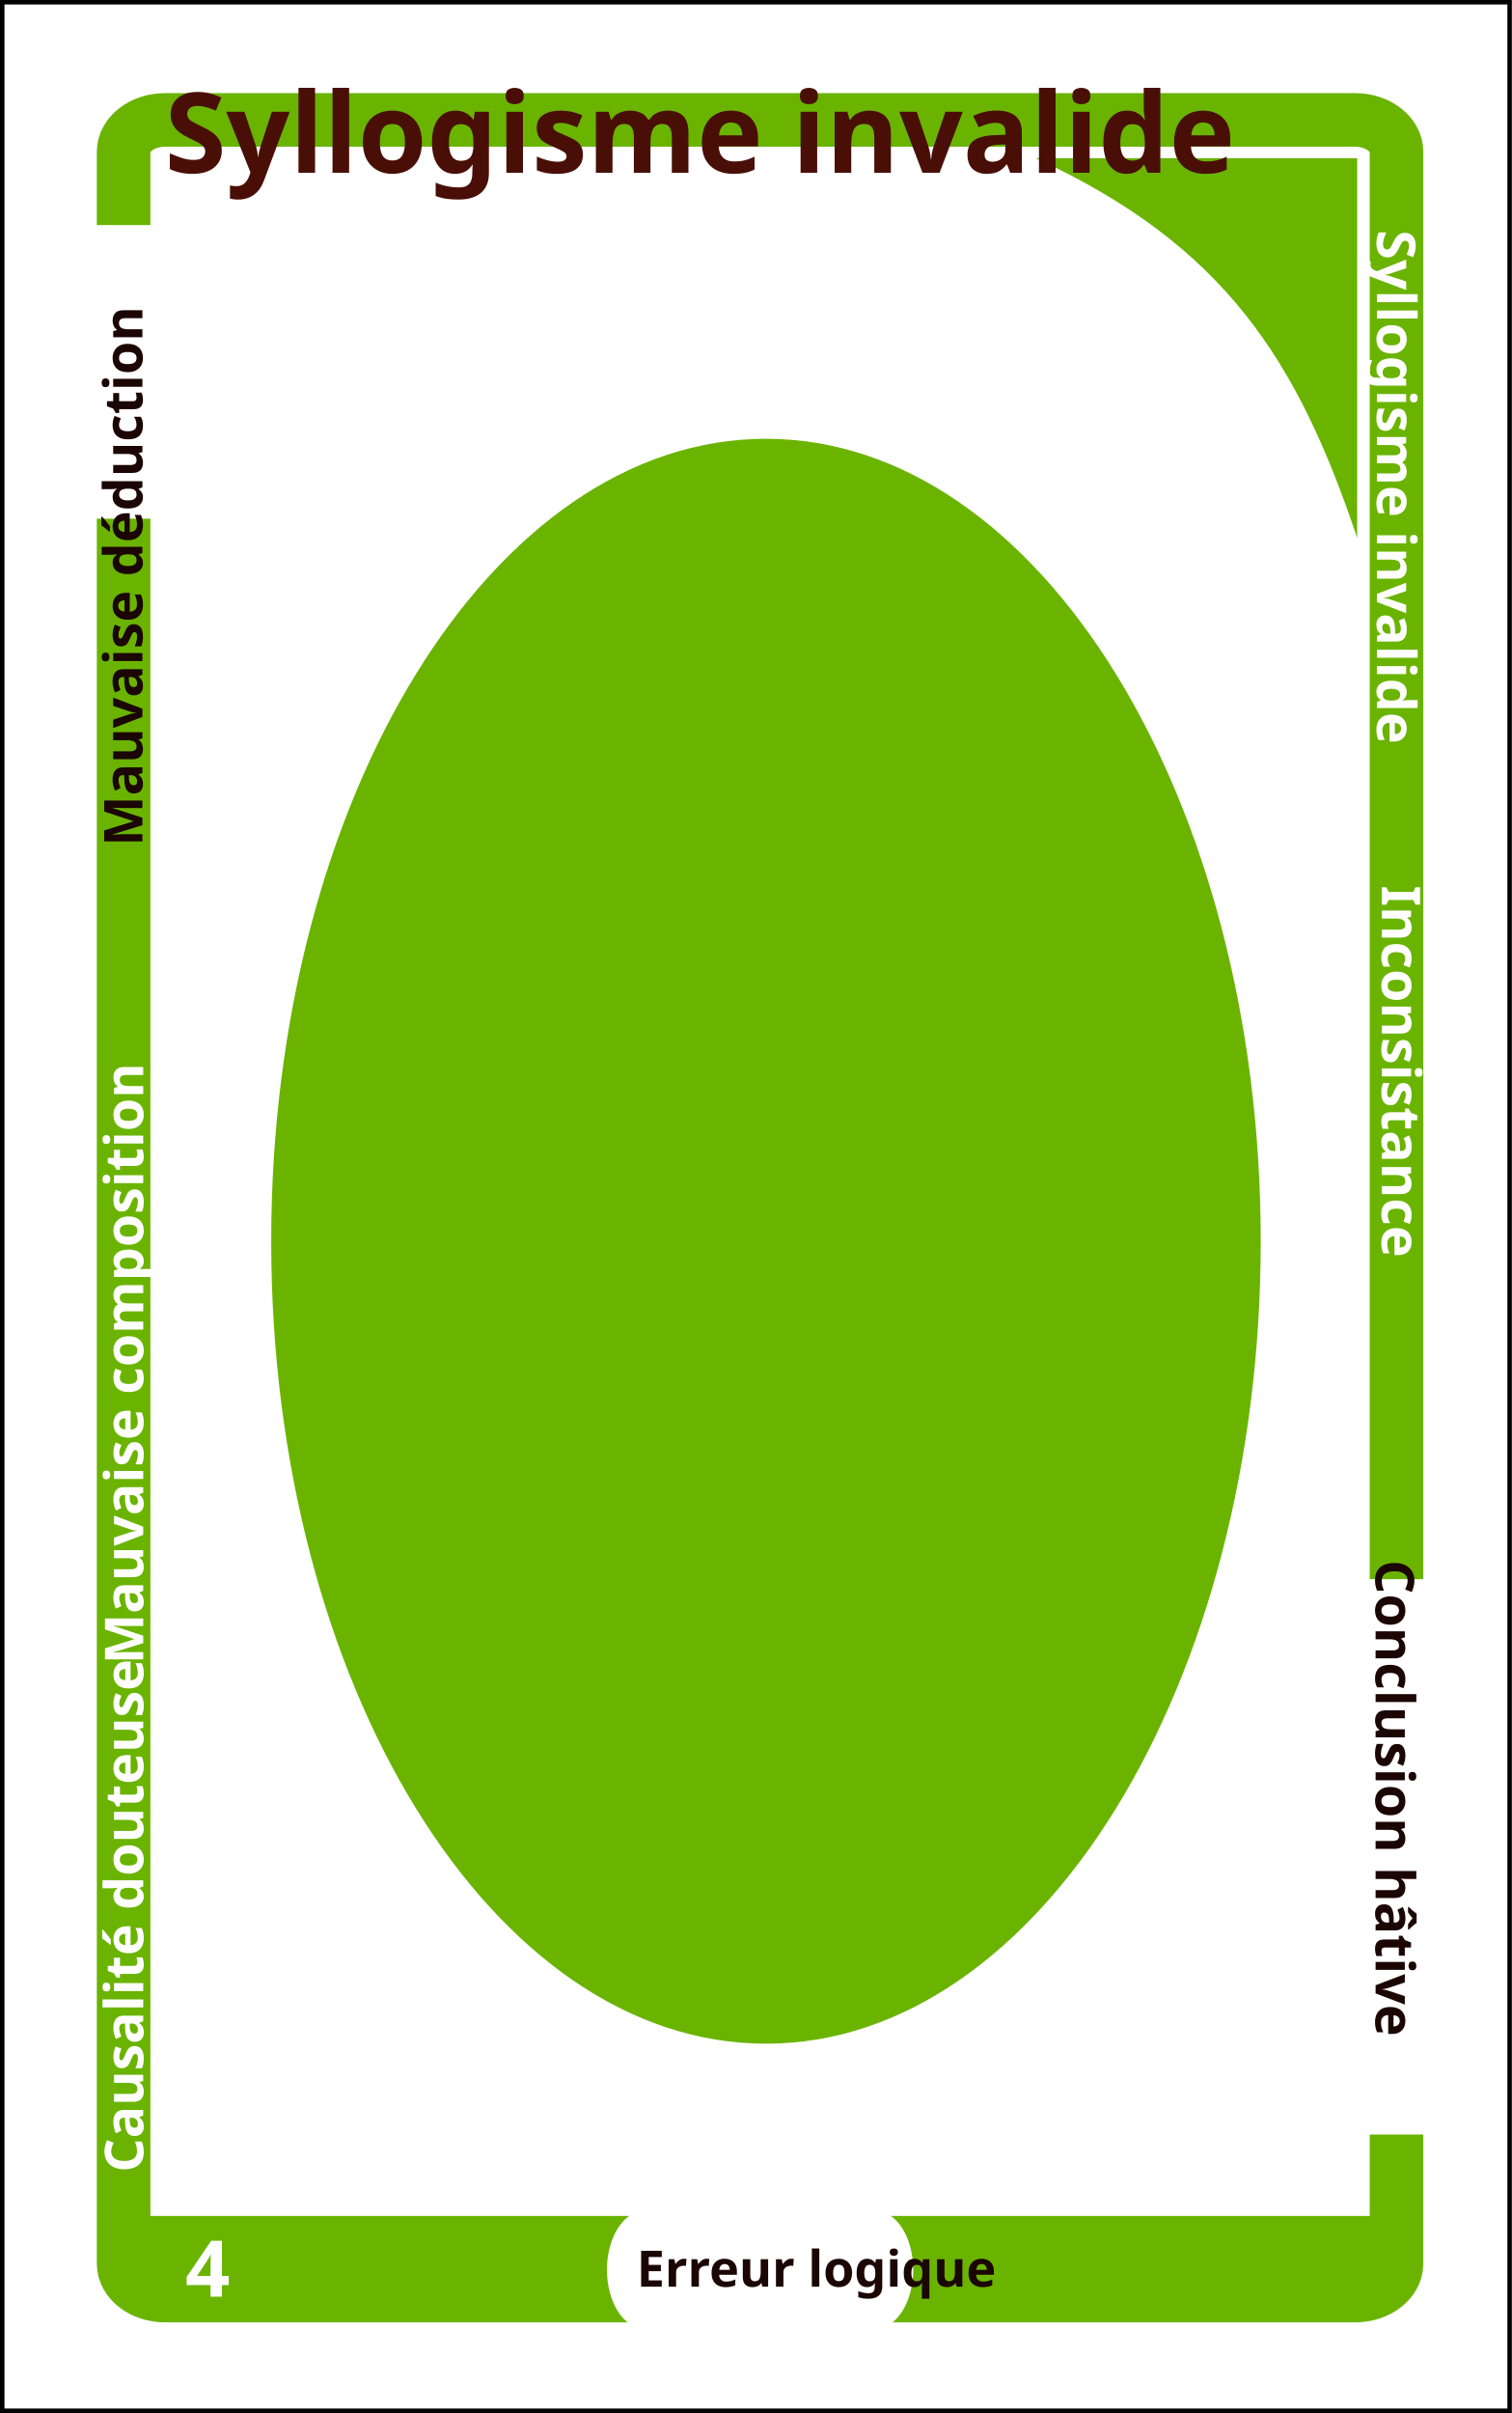
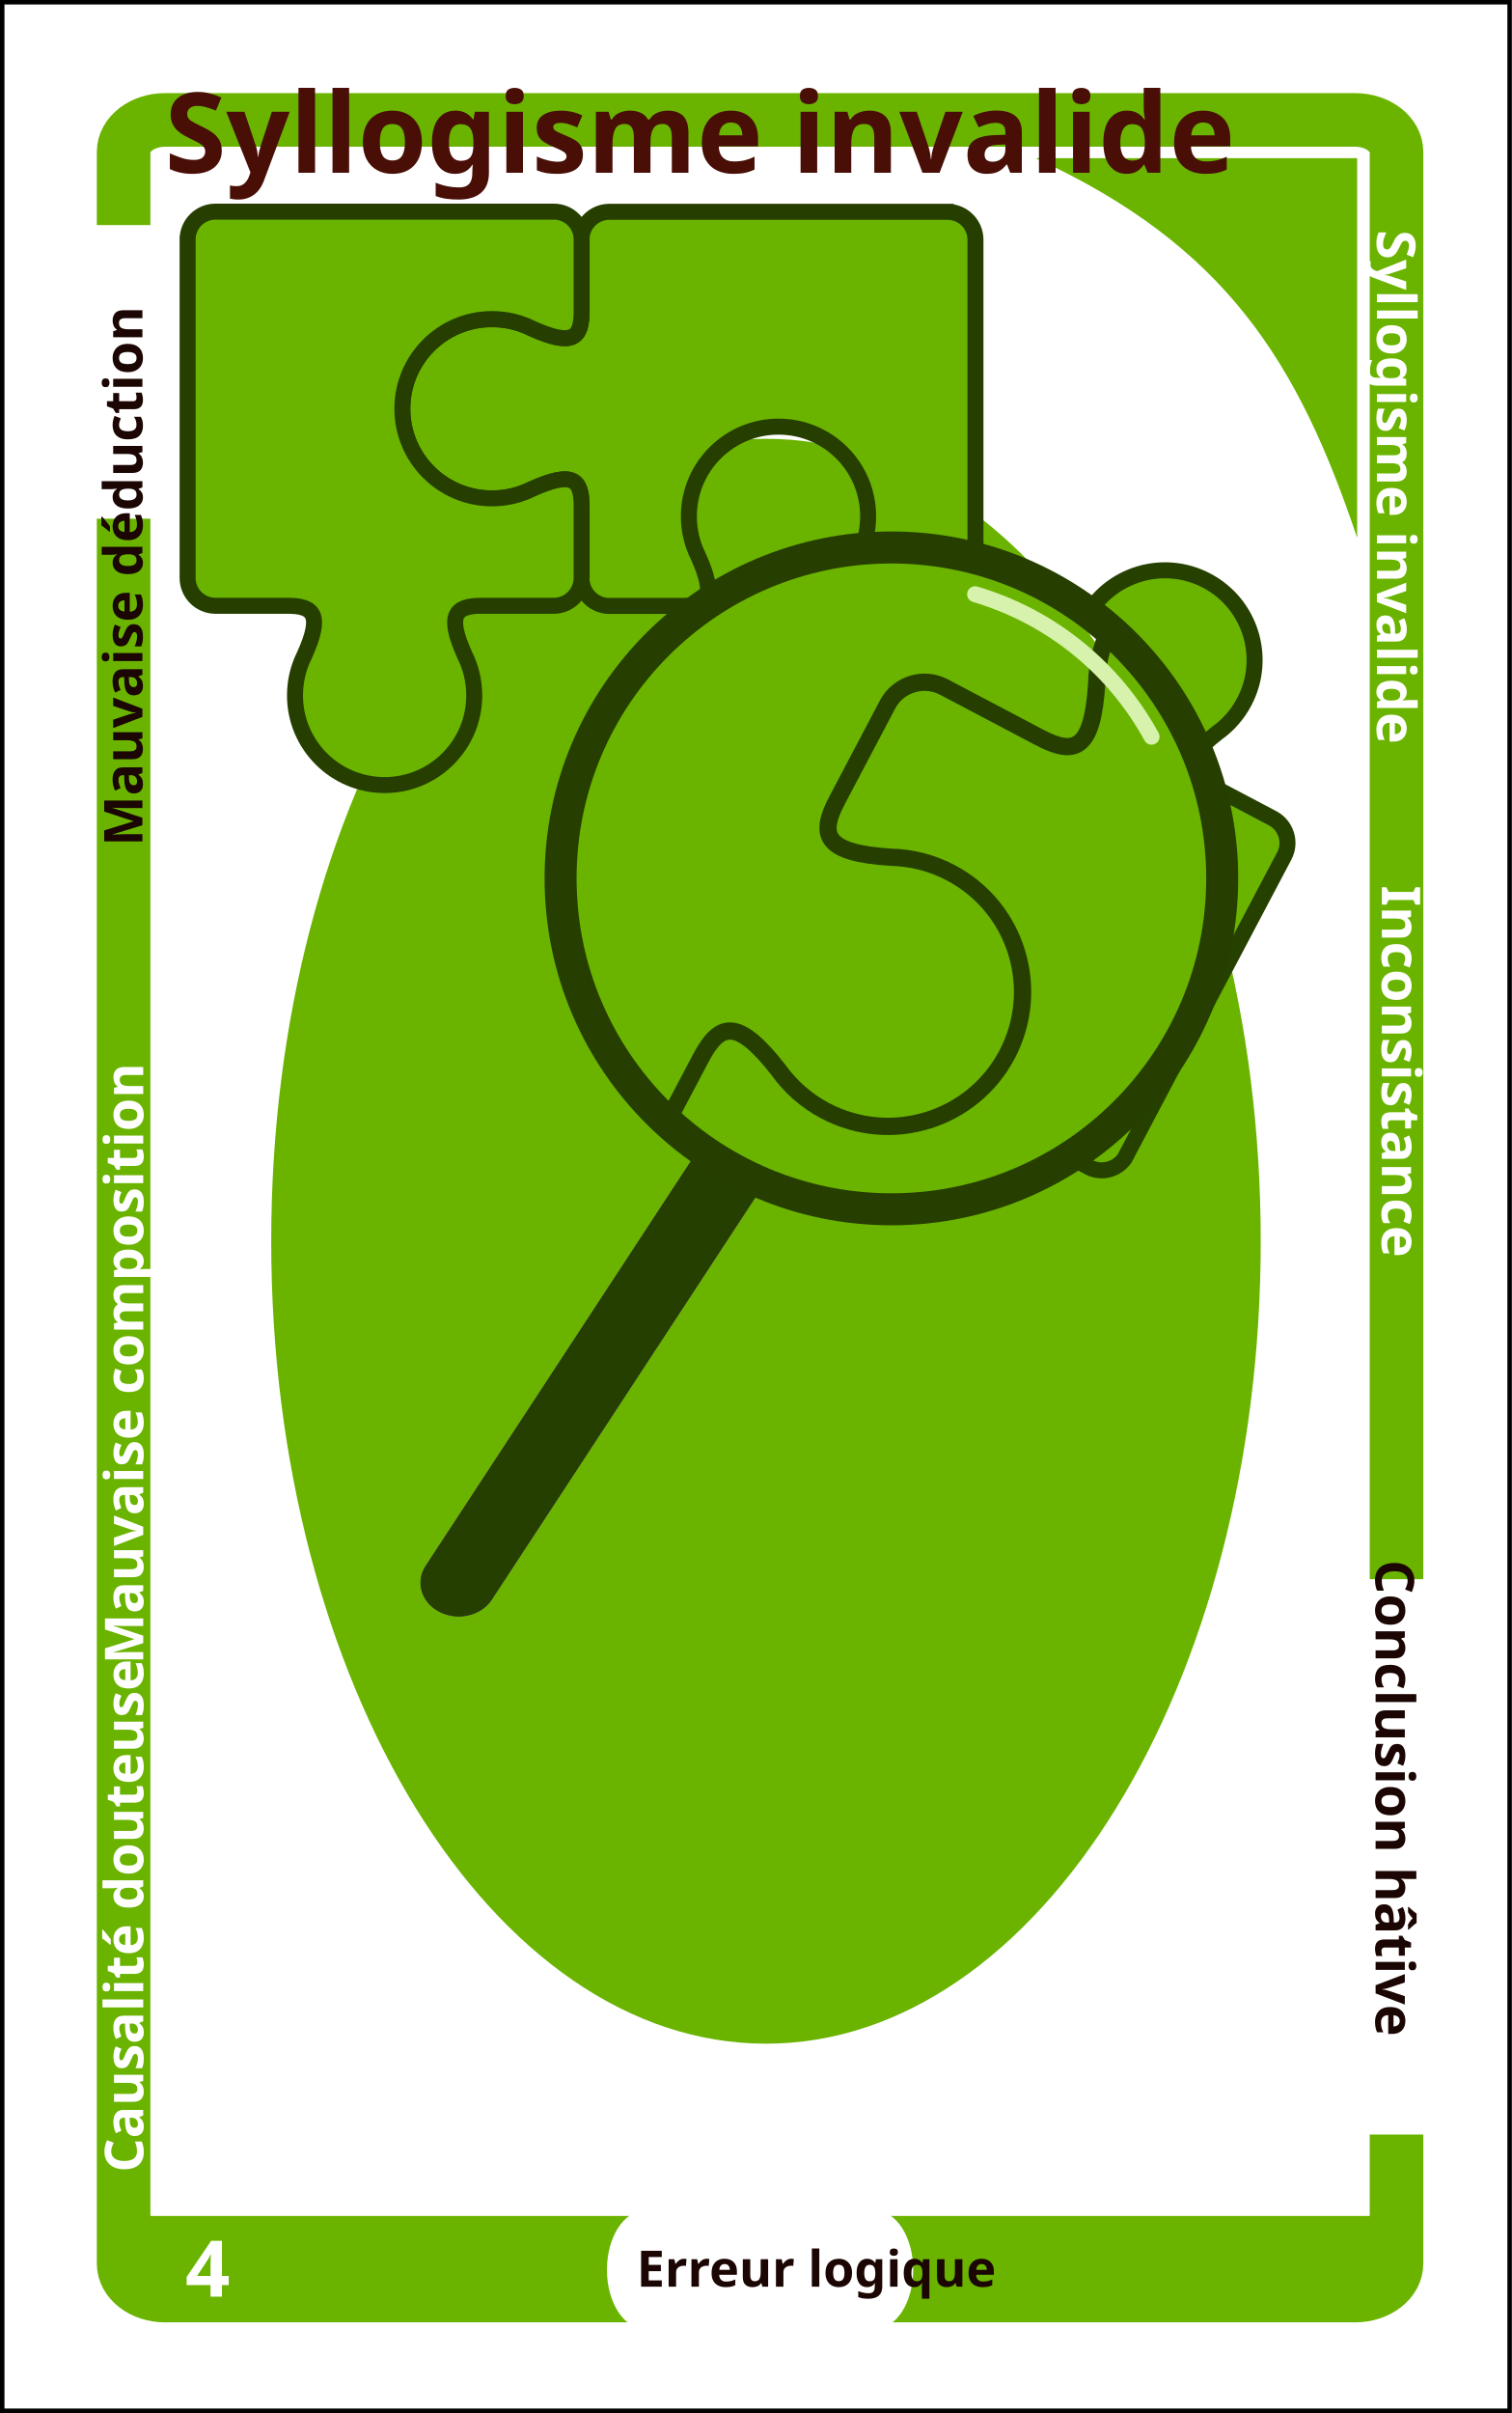
<svg xmlns="http://www.w3.org/2000/svg" height="152.428mm" id="svg6779" version="1.1" viewBox="0 0 338.5 540.1" width="95.532mm">
  <defs id="defs6781" />
  <g id="layer1" transform="translate(-190.75,-64.66936)">
    <rect height="539.1" id="rect4326-0-3-6-4-3-2-61-6-9-9-5-0-7-0-5-8-8-9-4" style="fill:#ffffff;fill-opacity:1;stroke:#000000;stroke-opacity:1" width="337.5" x="191.25" y="65.169" />
    <rect height="486.971" id="rect2985-3-0-7-7-6-9-6-2-0-3-5-4-5-0-77-3-1-3-5-5-4-3-9-7-0-1-8" rx="9.294" ry="7.161" style="fill:#ffffff;fill-opacity:1;stroke:#6ab400;stroke-width:12;stroke-miterlimit:4;stroke-dasharray:none;stroke-dashoffset:0;stroke-opacity:1" width="285.002" x="218.427" y="91.512" />
    <g id="g4435-8" transform="translate(1694.316,1481.214)">
      <ellipse cx="-1332.067" cy="-1138.72" id="oval" rx="110.776" ry="179.613" style="fill:#6ab400;fill-opacity:1;stroke:none;stroke-width:3;stroke-miterlimit:4;stroke-dasharray:none;stroke-opacity:1" />
      <path d="m -1199.695,-1381.147 v 85 c -13.254,-39.476 -29.508,-65.453 -72,-85 z" id="path9668-2-1-0-7-4-7" style="fill:#6ab400;fill-opacity:1;fill-rule:evenodd;stroke:none;stroke-width:1px;stroke-linecap:butt;stroke-linejoin:miter;stroke-opacity:1" />
    </g>
    <rect height="15" id="sfam_3_active" style="fill:#ffffff;fill-opacity:1;stroke:none;stroke-width:5.838;stroke-linecap:round;stroke-linejoin:bevel;stroke-miterlimit:4;stroke-dasharray:none;stroke-dashoffset:0;stroke-opacity:1" transform="rotate(90)" width="65.714" x="115.047" y="-225.571" />
    <text id="sfam_3" style="font-style:normal;font-variant:normal;font-weight:bold;font-stretch:normal;font-size:12px;line-height:0%;font-family:STIX;-inkscape-font-specification:'STIX, Bold';font-variant-ligatures:normal;font-variant-caps:normal;font-variant-numeric:normal;font-feature-settings:normal;text-align:end;letter-spacing:0px;word-spacing:0px;writing-mode:lr-tb;text-anchor:end;fill:#1b0603;fill-opacity:1;stroke:none" transform="rotate(-90)" x="-117.608" xml:space="preserve" y="222.637">
      <tspan id="tspan4214-27-1-2-9-7-6-4-1-1-1-3-9-59-96-1-6-2-1-8-8-2-7-4-5-4-7-3" style="font-style:normal;font-variant:normal;font-weight:bold;font-stretch:normal;font-size:12px;line-height:1.25;font-family:STIX;-inkscape-font-specification:'STIX, Bold';font-variant-ligatures:normal;font-variant-caps:normal;font-variant-numeric:normal;font-feature-settings:normal;text-align:end;writing-mode:lr-tb;text-anchor:end;fill:#1b0603;fill-opacity:1;stroke:none" x="-117.608" y="222.637">Mauvaise déduction</tspan>
    </text>
-     <g id="illustration" transform="translate(186.6066,14.60399)" />
+     <g id="illustration" transform="translate(186.6066,-39.77101)">
+       <g id="655" transform="matrix(1.097615,0,0,1.097615,783.3613,-117.3763)">
+         <path class="fil1 str1" d="m -516.6,245.283 h -69.029 c -3.119,0 -5.671,2.54 -5.671,5.671 v 14.673 c 0,5.415 -1.805,7.219 -10.116,3.476 -2.451,-1.226 -5.225,-1.916 -8.166,-1.916 -10.094,0 -18.282,8.189 -18.282,18.282 0,10.094 8.189,18.282 18.282,18.282 2.941,0 5.715,-0.691 8.166,-1.916 8.311,-3.755 10.116,-1.939 10.116,3.476 v 14.673 c 0,3.119 2.54,5.671 5.671,5.671 h 14.673 c 5.415,0 7.219,-1.805 3.476,-10.116 -1.226,-2.451 -1.916,-5.225 -1.916,-8.166 0,-10.094 8.189,-18.282 18.282,-18.282 10.094,0 18.282,8.189 18.282,18.282 0,2.351 -0.446,4.601 -1.248,6.662 1.983,-0.178 3.988,-0.267 6.016,-0.267 5.916,0 11.653,0.769 17.124,2.195 v -64.996 c 0,-3.119 -2.54,-5.671 -5.671,-5.671 l 0.022,0.022 z" id="path9544" style="clip-rule:evenodd;fill:#6ab400;fill-opacity:1;fill-rule:evenodd;stroke:#263f01;stroke-width:3.266;stroke-opacity:1;image-rendering:optimizeQuality;shape-rendering:geometricPrecision;text-rendering:geometricPrecision" />
+         <path class="fil1 str1" d="m -671.648,250.921 v 69.029 c 0,3.119 2.54,5.671 5.671,5.671 h 14.673 c 5.415,0 7.219,1.805 3.476,10.116 -1.226,2.451 -1.916,5.225 -1.916,8.166 0,10.094 8.189,18.282 18.282,18.282 10.094,0 18.282,-8.189 18.282,-18.282 0,-2.941 -0.691,-5.715 -1.916,-8.166 -3.755,-8.311 -1.939,-10.116 3.476,-10.116 h 14.673 c 3.119,0 5.671,-2.54 5.671,-5.671 v -14.673 c 0,-5.415 -1.805,-7.219 -10.116,-3.476 -2.451,1.226 -5.225,1.916 -8.166,1.916 -10.094,0 -18.282,-8.189 -18.282,-18.282 0,-10.094 8.189,-18.282 18.282,-18.282 2.941,0 5.715,0.691 8.166,1.916 8.311,3.755 10.116,1.939 10.116,-3.476 v -14.673 c 0,-3.119 -2.54,-5.671 -5.671,-5.671 h -69.029 c -3.119,0 -5.671,2.54 -5.671,5.671 l 0.022,-0.022 z" id="path9546" style="clip-rule:evenodd;fill:#6ab400;fill-opacity:1;fill-rule:evenodd;stroke:#263f01;stroke-width:3.266;stroke-opacity:1;image-rendering:optimizeQuality;shape-rendering:geometricPrecision;text-rendering:geometricPrecision" />
+         <path class="fil1 str1" d="m -480.172,437.68 32.231,-61.052 c 1.459,-2.752 0.39,-6.206 -2.362,-7.665 l -12.979,-6.852 c -4.791,-2.518 -5.526,-4.958 1.638,-10.55 2.239,-1.593 4.144,-3.721 5.526,-6.339 4.724,-8.935 1.292,-19.998 -7.632,-24.711 -8.913,-4.713 -19.931,-1.315 -24.677,7.565 0.212,0.178 0.412,0.357 0.624,0.546 l 0.301,0.267 c 0.323,0.29 0.646,0.579 0.958,0.869 0.111,0.1 0.223,0.201 0.323,0.301 0.301,0.29 0.602,0.568 0.902,0.858 0.111,0.1 0.223,0.212 0.323,0.323 l 0.869,0.869 0.334,0.334 c 0.267,0.279 0.535,0.557 0.791,0.836 0.123,0.134 0.256,0.267 0.379,0.401 0.178,0.189 0.357,0.39 0.524,0.579 0.134,0.145 0.256,0.29 0.39,0.434 0.245,0.279 0.49,0.557 0.724,0.836 0.123,0.134 0.234,0.279 0.357,0.423 0.245,0.29 0.479,0.579 0.724,0.869 0.123,0.145 0.234,0.29 0.345,0.434 0.223,0.279 0.446,0.568 0.668,0.858 0.123,0.167 0.256,0.323 0.379,0.49 0.178,0.245 0.368,0.479 0.546,0.724 0.156,0.212 0.312,0.423 0.468,0.646 0.134,0.189 0.267,0.379 0.401,0.557 0.189,0.279 0.39,0.557 0.579,0.836 0.123,0.189 0.245,0.368 0.379,0.557 0.167,0.256 0.345,0.512 0.512,0.769 0.134,0.212 0.267,0.412 0.401,0.624 0.145,0.223 0.29,0.457 0.423,0.68 0.145,0.234 0.29,0.468 0.423,0.702 0.145,0.234 0.29,0.479 0.423,0.724 0.111,0.201 0.234,0.39 0.345,0.59 0.167,0.29 0.334,0.579 0.49,0.88 0.089,0.167 0.178,0.323 0.267,0.49 0.178,0.334 0.357,0.668 0.535,1.014 0.078,0.156 0.167,0.323 0.245,0.479 0.178,0.345 0.345,0.691 0.524,1.047 0.078,0.145 0.145,0.301 0.212,0.457 0.167,0.345 0.323,0.691 0.479,1.036 0.067,0.145 0.134,0.301 0.201,0.446 0.145,0.323 0.29,0.646 0.423,0.98 0.056,0.145 0.123,0.29 0.178,0.423 0.156,0.368 0.301,0.735 0.446,1.103 0.056,0.134 0.1,0.256 0.156,0.39 0.156,0.39 0.301,0.791 0.457,1.192 0.044,0.134 0.1,0.267 0.145,0.401 0.145,0.401 0.29,0.813 0.423,1.214 0.044,0.123 0.078,0.245 0.123,0.368 0.145,0.423 0.279,0.836 0.412,1.259 0.033,0.1 0.067,0.212 0.1,0.312 0.134,0.434 0.267,0.858 0.39,1.292 l 0.056,0.212 c 0.123,0.434 0.245,0.869 0.357,1.315 l 0.067,0.267 c 0.111,0.457 0.223,0.902 0.334,1.359 l 0.067,0.301 c 0.1,0.457 0.201,0.914 0.301,1.37 l 0.056,0.29 0.267,1.404 c 0.011,0.089 0.033,0.178 0.044,0.267 0.089,0.479 0.167,0.969 0.245,1.459 0.011,0.056 0.011,0.111 0.022,0.167 0.078,0.49 0.145,0.98 0.201,1.471 l 0.022,0.134 c 0.067,0.501 0.123,1.003 0.178,1.515 l 0.022,0.234 c 0.044,0.49 0.089,0.992 0.134,1.482 l 0.022,0.256 c 0.033,0.49 0.067,0.992 0.089,1.493 0,0.089 0.011,0.167 0.011,0.256 0.022,0.512 0.044,1.014 0.056,1.526 v 0.178 c 0.011,0.535 0.022,1.081 0.022,1.615 0,0.524 -0.011,1.036 -0.022,1.56 0,0.111 0,0.223 -0.011,0.334 -0.011,0.501 -0.033,1.014 -0.056,1.515 0,0.078 -0.011,0.145 -0.011,0.223 -0.022,0.457 -0.056,0.914 -0.089,1.359 -0.011,0.1 -0.011,0.212 -0.022,0.312 -0.033,0.49 -0.078,0.98 -0.134,1.471 -0.011,0.111 -0.022,0.212 -0.033,0.323 -0.044,0.434 -0.1,0.88 -0.145,1.315 -0.011,0.078 -0.022,0.156 -0.033,0.245 -0.067,0.49 -0.134,0.969 -0.201,1.448 -0.022,0.123 -0.033,0.245 -0.056,0.368 -0.078,0.468 -0.156,0.947 -0.234,1.415 l -0.022,0.111 -0.267,1.404 c -0.022,0.123 -0.044,0.245 -0.078,0.368 -0.1,0.468 -0.201,0.936 -0.301,1.393 -0.022,0.089 -0.044,0.178 -0.067,0.279 -0.089,0.401 -0.189,0.802 -0.29,1.203 -0.033,0.123 -0.056,0.234 -0.089,0.357 -0.123,0.457 -0.234,0.902 -0.368,1.348 -0.033,0.123 -0.067,0.245 -0.1,0.357 l -0.334,1.136 c -0.033,0.1 -0.067,0.212 -0.1,0.312 -0.134,0.434 -0.279,0.869 -0.423,1.304 -0.044,0.145 -0.1,0.279 -0.145,0.423 -0.134,0.379 -0.267,0.758 -0.401,1.136 l -0.134,0.368 c -0.134,0.379 -0.279,0.746 -0.423,1.114 -0.056,0.156 -0.123,0.301 -0.178,0.457 -0.156,0.401 -0.323,0.813 -0.49,1.214 l -0.167,0.401 c -0.134,0.312 -0.267,0.613 -0.401,0.914 -0.067,0.156 -0.134,0.312 -0.212,0.468 -0.178,0.379 -0.357,0.769 -0.535,1.136 -0.078,0.156 -0.156,0.323 -0.234,0.479 -0.134,0.279 -0.267,0.557 -0.412,0.824 -0.078,0.156 -0.156,0.312 -0.234,0.457 -0.189,0.357 -0.379,0.724 -0.568,1.081 -0.1,0.178 -0.189,0.357 -0.29,0.535 -0.145,0.256 -0.29,0.524 -0.434,0.78 -0.134,0.234 -0.267,0.468 -0.412,0.702 -0.145,0.245 -0.29,0.501 -0.446,0.746 -0.111,0.189 -0.223,0.368 -0.334,0.557 -0.167,0.267 -0.334,0.546 -0.512,0.813 -0.156,0.234 -0.301,0.468 -0.457,0.713 l -0.401,0.602 c -0.123,0.189 -0.256,0.379 -0.379,0.568 -0.212,0.312 -0.423,0.613 -0.635,0.914 -0.134,0.189 -0.279,0.39 -0.412,0.579 -0.123,0.178 -0.256,0.356 -0.379,0.524 -0.212,0.29 -0.423,0.579 -0.646,0.858 l -0.434,0.568 c -0.156,0.201 -0.323,0.401 -0.479,0.602 -0.123,0.145 -0.234,0.29 -0.357,0.446 -0.267,0.334 -0.546,0.657 -0.813,0.992 l -0.334,0.401 c -0.178,0.212 -0.357,0.412 -0.535,0.624 -0.1,0.123 -0.212,0.234 -0.312,0.357 -0.301,0.345 -0.613,0.691 -0.925,1.025 -0.111,0.111 -0.212,0.234 -0.323,0.345 -0.624,0.657 -1.248,1.303 -1.894,1.939 l -0.29,0.29 c -0.39,0.379 -0.791,0.758 -1.192,1.136 -0.056,0.045 -0.1,0.1 -0.156,0.145 -0.223,0.201 -0.446,0.401 -0.668,0.613 -0.078,0.078 -0.167,0.145 -0.245,0.223 -0.401,0.357 -0.813,0.713 -1.226,1.058 -0.078,0.067 -0.145,0.123 -0.223,0.189 -0.234,0.201 -0.479,0.401 -0.713,0.59 l -0.111,0.089 c -0.457,0.368 -0.914,0.735 -1.381,1.092 -0.078,0.067 -0.167,0.123 -0.245,0.189 -0.746,0.568 -1.515,1.125 -2.284,1.671 l -0.256,0.178 c -0.512,0.357 -1.036,0.702 -1.56,1.047 l -0.011,0.011 7.732,4.089 c 2.752,1.459 6.205,0.39 7.665,-2.362 z" id="path9550" style="clip-rule:evenodd;fill:#6ab400;fill-opacity:1;fill-rule:evenodd;stroke:#264000;stroke-width:3.266;stroke-opacity:1;image-rendering:optimizeQuality;shape-rendering:geometricPrecision;text-rendering:geometricPrecision" />
+         <path class="fil2 str2" d="m -623.044,521.457 63.19,-96.409 c 4.173,2.641 8.731,4.835 13.592,6.503 l -63.393,96.713 c -2.127,3.256 -6.857,4.362 -10.544,2.489 l -0.02,-0.01 c -3.697,-1.873 -4.953,-6.04 -2.826,-9.287 z" id="path9552" style="clip-rule:evenodd;fill:#253f01;fill-opacity:1;fill-rule:evenodd;stroke:#2b2a29;stroke-width:0.15;image-rendering:optimizeQuality;shape-rendering:geometricPrecision;text-rendering:geometricPrecision" />
+         <path class="fil1" d="m -483.634,330.467 c -1.671,3.543 -2.496,7.286 -2.574,11.018 -0.858,13.625 -4.512,14.762 -11.687,10.974 l -19.486,-10.272 c -4.144,-2.172 -9.303,-0.579 -11.475,3.543 l -10.272,19.486 c -3.799,7.175 -2.663,10.829 10.974,11.687 4.122,0.089 8.311,1.114 12.199,3.175 13.403,7.086 18.516,23.675 11.453,37.077 -7.086,13.403 -23.675,18.516 -37.077,11.453 -3.888,-2.061 -7.108,-4.924 -9.514,-8.289 -8.4,-10.784 -12.055,-9.648 -15.854,-2.473 l -6.896,13.057 c 12.01,11.063 28.075,17.837 45.7,17.837 37.255,0 67.481,-30.225 67.481,-67.481 0,-20.221 -8.913,-38.369 -23.006,-50.747 l 0.022,-0.022 z" id="path9558" style="clip-rule:evenodd;fill:#6ab400;fill-opacity:1;fill-rule:evenodd;stroke:#263f01;stroke-width:3.527;stroke-miterlimit:4;stroke-dasharray:none;stroke-opacity:1;image-rendering:optimizeQuality;shape-rendering:geometricPrecision;text-rendering:geometricPrecision" />
+         <path class="fil3 str4" d="m -511.007,323.27 c 15.363,4.534 28.298,14.973 35.985,29.044" id="path9562" style="clip-rule:evenodd;fill:#000000;fill-opacity:0;fill-rule:evenodd;stroke:#d6f2ac;stroke-width:3.266;stroke-linecap:round;stroke-opacity:1;image-rendering:optimizeQuality;shape-rendering:geometricPrecision;text-rendering:geometricPrecision" />
+         <circle class="fil3 str5" cx="-528.086" cy="381.214" id="circle9564" r="67.481" style="clip-rule:evenodd;fill:none;fill-rule:evenodd;stroke:#263f01;stroke-width:6.531;stroke-opacity:1;image-rendering:optimizeQuality;shape-rendering:geometricPrecision;text-rendering:geometricPrecision" />
+       </g>
+     </g>
    <g id="g19999">
      <rect height="17.763" id="rect5818-6-6-9-3-0" style="fill:#6ab400;fill-opacity:1;stroke:none;stroke-width:0.914;stroke-linecap:round;stroke-linejoin:bevel;stroke-miterlimit:4;stroke-dasharray:none;stroke-dashoffset:0;stroke-opacity:1" width="278.215" x="221.82" y="560.663" />
      <text id="fam_num" style="font-style:normal;font-weight:normal;line-height:0%;font-family:sans-serif;letter-spacing:0px;word-spacing:0px;fill:#000000;fill-opacity:1;stroke:none" x="232.243" xml:space="preserve" y="578.733">
        <tspan id="tspan5667-04-4-6-18-8-8-0-0-1-5-7-0-9-2-1-9-1-5-0" style="font-style:normal;font-variant:normal;font-weight:bold;font-stretch:normal;font-size:17.5px;line-height:1.25;font-family:STIX;-inkscape-font-specification:'STIX Bold';fill:#ffffff" x="232.243" y="578.733">4</tspan>
      </text>
      <rect height="15" id="ssfam_1_active" style="fill:#ffffff;fill-opacity:1;stroke:none;stroke-width:5.838;stroke-linecap:round;stroke-linejoin:bevel;stroke-miterlimit:4;stroke-dasharray:none;stroke-dashoffset:0;stroke-opacity:1" transform="rotate(90)" width="124.303" x="418.137" y="-510.97" />
      <text id="sfam_2" style="font-style:normal;font-variant:normal;font-weight:bold;font-stretch:normal;font-size:12px;line-height:0%;font-family:STIX;-inkscape-font-specification:'STIX, Bold';font-variant-ligatures:normal;font-variant-caps:normal;font-variant-numeric:normal;font-feature-settings:normal;text-align:center;letter-spacing:0px;word-spacing:0px;writing-mode:lr-tb;text-anchor:middle;fill:#ffffff;fill-opacity:1;stroke:none" transform="rotate(-90)" x="-358.956" xml:space="preserve" y="222.816">
        <tspan id="tspan4214-27-1-2-9-7-6-4-1-1-1-9-8-7-7-0-88-0-1-6-8-0-3-2" style="font-style:normal;font-variant:normal;font-weight:bold;font-stretch:normal;font-size:12px;line-height:1.25;font-family:STIX;-inkscape-font-specification:'STIX, Bold';font-variant-ligatures:normal;font-variant-caps:normal;font-variant-numeric:normal;font-feature-settings:normal;text-align:center;writing-mode:lr-tb;text-anchor:middle" x="-358.956" y="222.816">Mauvaise composition</tspan>
      </text>
      <text id="ssfam_3" style="font-style:normal;font-variant:normal;font-weight:bold;font-stretch:normal;font-size:12px;line-height:0%;font-family:STIX;-inkscape-font-specification:'STIX, Bold';font-variant-ligatures:normal;font-variant-caps:normal;font-variant-numeric:normal;font-feature-settings:normal;text-align:start;letter-spacing:0px;word-spacing:0px;writing-mode:lr-tb;text-anchor:start;fill:#500000;fill-opacity:1;stroke:none" transform="rotate(90)" x="116.146" xml:space="preserve" y="-499.042">
        <rect height="23.571" id="rect13148-3-36-1-5-8-4" rx="12.182" ry="9.778" style="fill:#ffffff;fill-opacity:1;stroke:none;stroke-width:5.838;stroke-linecap:round;stroke-linejoin:bevel;stroke-miterlimit:4;stroke-dasharray:none;stroke-dashoffset:0;stroke-opacity:1" width="143.571" x="289.142" y="83.512" />
        <tspan id="tspan4214-27-1-2-9-7-6-4-1-1-1-3-9-59-96-1-318-6-04-1-7-5-8-9-0-1-9" style="font-style:normal;font-variant:normal;font-weight:bold;font-stretch:normal;font-size:12px;line-height:1.25;font-family:STIX;-inkscape-font-specification:'STIX, Bold';font-variant-ligatures:normal;font-variant-caps:normal;font-variant-numeric:normal;font-feature-settings:normal;text-align:start;writing-mode:lr-tb;text-anchor:start;fill:#ffffff;fill-opacity:1;stroke:none" x="116.146" y="-499.042">Syllogisme invalide</tspan>
      </text>
      <rect height="26.429" id="rect13148-3-3-2-4-1-4-5" rx="8.471" ry="15" style="fill:#ffffff;fill-opacity:1;stroke:none;stroke-width:5.838;stroke-linecap:round;stroke-linejoin:bevel;stroke-miterlimit:4;stroke-dasharray:none;stroke-dashoffset:0;stroke-opacity:1" width="68.571" x="326.642" y="559.498" />
      <text id="ssfam_2" style="font-style:normal;font-variant:normal;font-weight:bold;font-stretch:normal;font-size:12px;line-height:0%;font-family:STIX;-inkscape-font-specification:'STIX, Bold';font-variant-ligatures:normal;font-variant-caps:normal;font-variant-numeric:normal;font-feature-settings:normal;text-align:center;letter-spacing:0px;word-spacing:0px;writing-mode:lr-tb;text-anchor:middle;fill:#ffffff;fill-opacity:1;stroke:none" transform="rotate(90)" x="315.409" xml:space="preserve" y="-500.142">
        <tspan id="tspan4214-27-1-2-9-7-6-4-1-1-1-9-41-5-8-6-2-8-2-8-38-3-6" style="font-style:normal;font-variant:normal;font-weight:bold;font-stretch:normal;font-size:12px;line-height:1.25;font-family:STIX;-inkscape-font-specification:'STIX, Bold';font-variant-ligatures:normal;font-variant-caps:normal;font-variant-numeric:normal;font-feature-settings:normal;text-align:center;writing-mode:lr-tb;text-anchor:middle" x="315.409" y="-500.142">Inconsistance</tspan>
      </text>
      <text id="ssfam_1" style="font-style:normal;font-variant:normal;font-weight:bold;font-stretch:normal;font-size:12px;line-height:0%;font-family:STIX;-inkscape-font-specification:'STIX, Bold';font-variant-ligatures:normal;font-variant-caps:normal;font-variant-numeric:normal;font-feature-settings:normal;text-align:end;letter-spacing:0px;word-spacing:0px;writing-mode:lr-tb;text-anchor:end;fill:#1b0603;fill-opacity:1;stroke:none" transform="rotate(90)" x="542.286" xml:space="preserve" y="-498.742">
        <tspan id="tspan4214-27-1-2-9-7-6-4-1-1-1-85-85-5-76-3-4-8-7-5-1-0-2" style="font-style:normal;font-variant:normal;font-weight:bold;font-stretch:normal;font-size:12px;line-height:1.25;font-family:STIX;-inkscape-font-specification:'STIX, Bold';font-variant-ligatures:normal;font-variant-caps:normal;font-variant-numeric:normal;font-feature-settings:normal;text-align:end;writing-mode:lr-tb;text-anchor:end;fill:#1b0603;fill-opacity:1" x="542.286" y="-498.742">Conclusion hâtive</tspan>
      </text>
      <text id="text" style="font-style:normal;font-variant:normal;font-weight:bold;font-stretch:normal;line-height:0%;font-family:STIX;-inkscape-font-specification:'STIX Bold';text-align:end;letter-spacing:0px;word-spacing:0px;text-anchor:end;fill:#490f07;fill-opacity:1;stroke:none" x="361.488" xml:space="preserve" y="103.337">
        <tspan id="tspan7135" style="font-style:normal;font-variant:normal;font-weight:bold;font-stretch:normal;font-size:25px;line-height:100%;font-family:STIX;-inkscape-font-specification:'STIX Bold';text-align:center;text-anchor:middle;fill:#490f07;fill-opacity:1" x="361.488" y="103.337">Syllogisme invalide</tspan>
        <tspan id="tspan5338" style="font-style:normal;font-variant:normal;font-weight:bold;font-stretch:normal;font-size:25px;line-height:100%;font-family:STIX;-inkscape-font-specification:'STIX Bold';text-align:center;text-anchor:middle;fill:#490f07;fill-opacity:1" x="361.488" y="128.337" />
      </text>
      <text id="sfam_1" style="font-style:normal;font-variant:normal;font-weight:bold;font-stretch:normal;font-size:12px;line-height:0%;font-family:STIX;-inkscape-font-specification:'STIX, Bold';font-variant-ligatures:normal;font-variant-caps:normal;font-variant-numeric:normal;font-feature-settings:normal;text-align:start;letter-spacing:0px;word-spacing:0px;writing-mode:lr-tb;text-anchor:start;fill:#ffffff;fill-opacity:1;stroke:none" transform="rotate(-90)" x="-550.918" xml:space="preserve" y="222.816">
        <tspan id="tspan4214-27-1-2-9-7-6-4-1-1-1-85-8-3-3-2-9-0-8-7-9-6-4-0" style="font-style:normal;font-variant:normal;font-weight:bold;font-stretch:normal;font-size:12px;line-height:1.25;font-family:STIX;-inkscape-font-specification:'STIX, Bold';font-variant-ligatures:normal;font-variant-caps:normal;font-variant-numeric:normal;font-feature-settings:normal;text-align:start;writing-mode:lr-tb;text-anchor:start" x="-550.918" y="222.816">Causalité douteuse</tspan>
      </text>
      <text id="text4212-1-29-1-2-8-9-0-9-67-9-6-3-5-23-0-1-7-3-2-3-4-7-8-8-8-4" style="font-style:normal;font-variant:normal;font-weight:bold;font-stretch:normal;line-height:0%;font-family:'Liberation Serif';-inkscape-font-specification:'Liberation Serif Bold';letter-spacing:0px;word-spacing:0px;fill:#1b0603;fill-opacity:1;stroke:none" x="333.282" xml:space="preserve" y="576.493">
        <tspan id="tspan3846" style="font-style:normal;font-variant:normal;font-weight:bold;font-stretch:normal;font-size:11.25px;line-height:1.25;font-family:STIX;-inkscape-font-specification:'STIX Bold';fill:#1b0603;fill-opacity:1" x="333.282" y="576.493">Erreur
logique</tspan>
      </text>
      <flowRoot id="desc" style="font-style:normal;font-variant:normal;font-weight:bold;font-stretch:normal;line-height:0.01%;font-family:STIX;-inkscape-font-specification:'STIX Bold';text-align:center;letter-spacing:0px;word-spacing:0px;text-anchor:middle;fill:#1b0603;fill-opacity:1;stroke:none" transform="translate(352.7261,998.0622)" xml:space="preserve">
        <flowRegion id="flowRegion5390-2-2-5-6-3-9-94-3-6-8-8-5-1-8-5-4-6-9-15-2">
          <rect height="77.284" id="rect5392-7-0-4-8-6-2-8-5-84-3-3-4-2-2-3-3-0-1-9-8" style="font-style:normal;font-variant:normal;font-weight:bold;font-stretch:normal;font-size:15px;line-height:100%;font-family:stix;-inkscape-font-specification:'stix bold';text-align:center;text-anchor:middle;fill:#6ab400;fill-opacity:1" width="264.064" x="-123.227" y="-557.274" />
        </flowRegion>
        <flowPara id="flowPara5394-0-2-4-9-0-06-12-6-8-2-1-8-0-3-8-0-7-0-8-9" style="font-style:normal;font-variant:normal;font-weight:bold;font-stretch:normal;font-size:15px;line-height:100%;font-family:STIX;-inkscape-font-specification:'STIX Bold';text-align:center;text-anchor:middle;fill:#1b0603;fill-opacity:1">Du rapport de deux termes avec un même troisième, vous concluez à leur rapport mutuel (raisonnement de type "si tout B est C et que tout C est A, alors tout B est A") sans cependant respecter les règles d'inclusivité qu'impose ce type de déduction.</flowPara>
      </flowRoot>
      <flowRoot id="example" style="font-style:normal;font-variant:normal;font-weight:bold;font-stretch:normal;line-height:0.01%;font-family:STIX;-inkscape-font-specification:'STIX Bold';text-align:center;letter-spacing:0px;word-spacing:0px;text-anchor:middle;fill:#1b0603;fill-opacity:1;stroke:none" transform="translate(228.452,510.3801)" xml:space="preserve">
        <flowRegion id="flowRegion5390-2-2-5-6-3-9-94-3-17-8-6-9-1-6-0-9-6-1-59-1-8">
          <rect height="49.598" id="rect5392-7-0-4-8-6-2-8-5-7-1-2-6-5-5-9-91-21-0-4-0-0" style="font-style:normal;font-variant:normal;font-weight:bold;font-stretch:normal;font-size:15px;line-height:100%;font-family:stix;-inkscape-font-specification:'stix bold';text-align:center;text-anchor:middle;fill:#6ab400;fill-opacity:1;stroke-width:0.587" width="267.68" x="0" y="0" />
        </flowRegion>
        <flowPara id="flowPara5394-0-2-4-9-0-06-12-6-9-2-2-4-4-0-4-4-2-1-8-30-2" style="font-style:italic;font-variant:normal;font-weight:bold;font-stretch:normal;font-size:12.5px;line-height:100%;font-family:STIX;-inkscape-font-specification:'STIX Bold Italic';text-align:center;text-anchor:middle;fill:#1b0603;fill-opacity:1">Les poissons vivent dans la mer ; les baleines vivent dans la mer ; les baleines sont donc des poissons.</flowPara>
      </flowRoot>
    </g>
  </g>
</svg>
